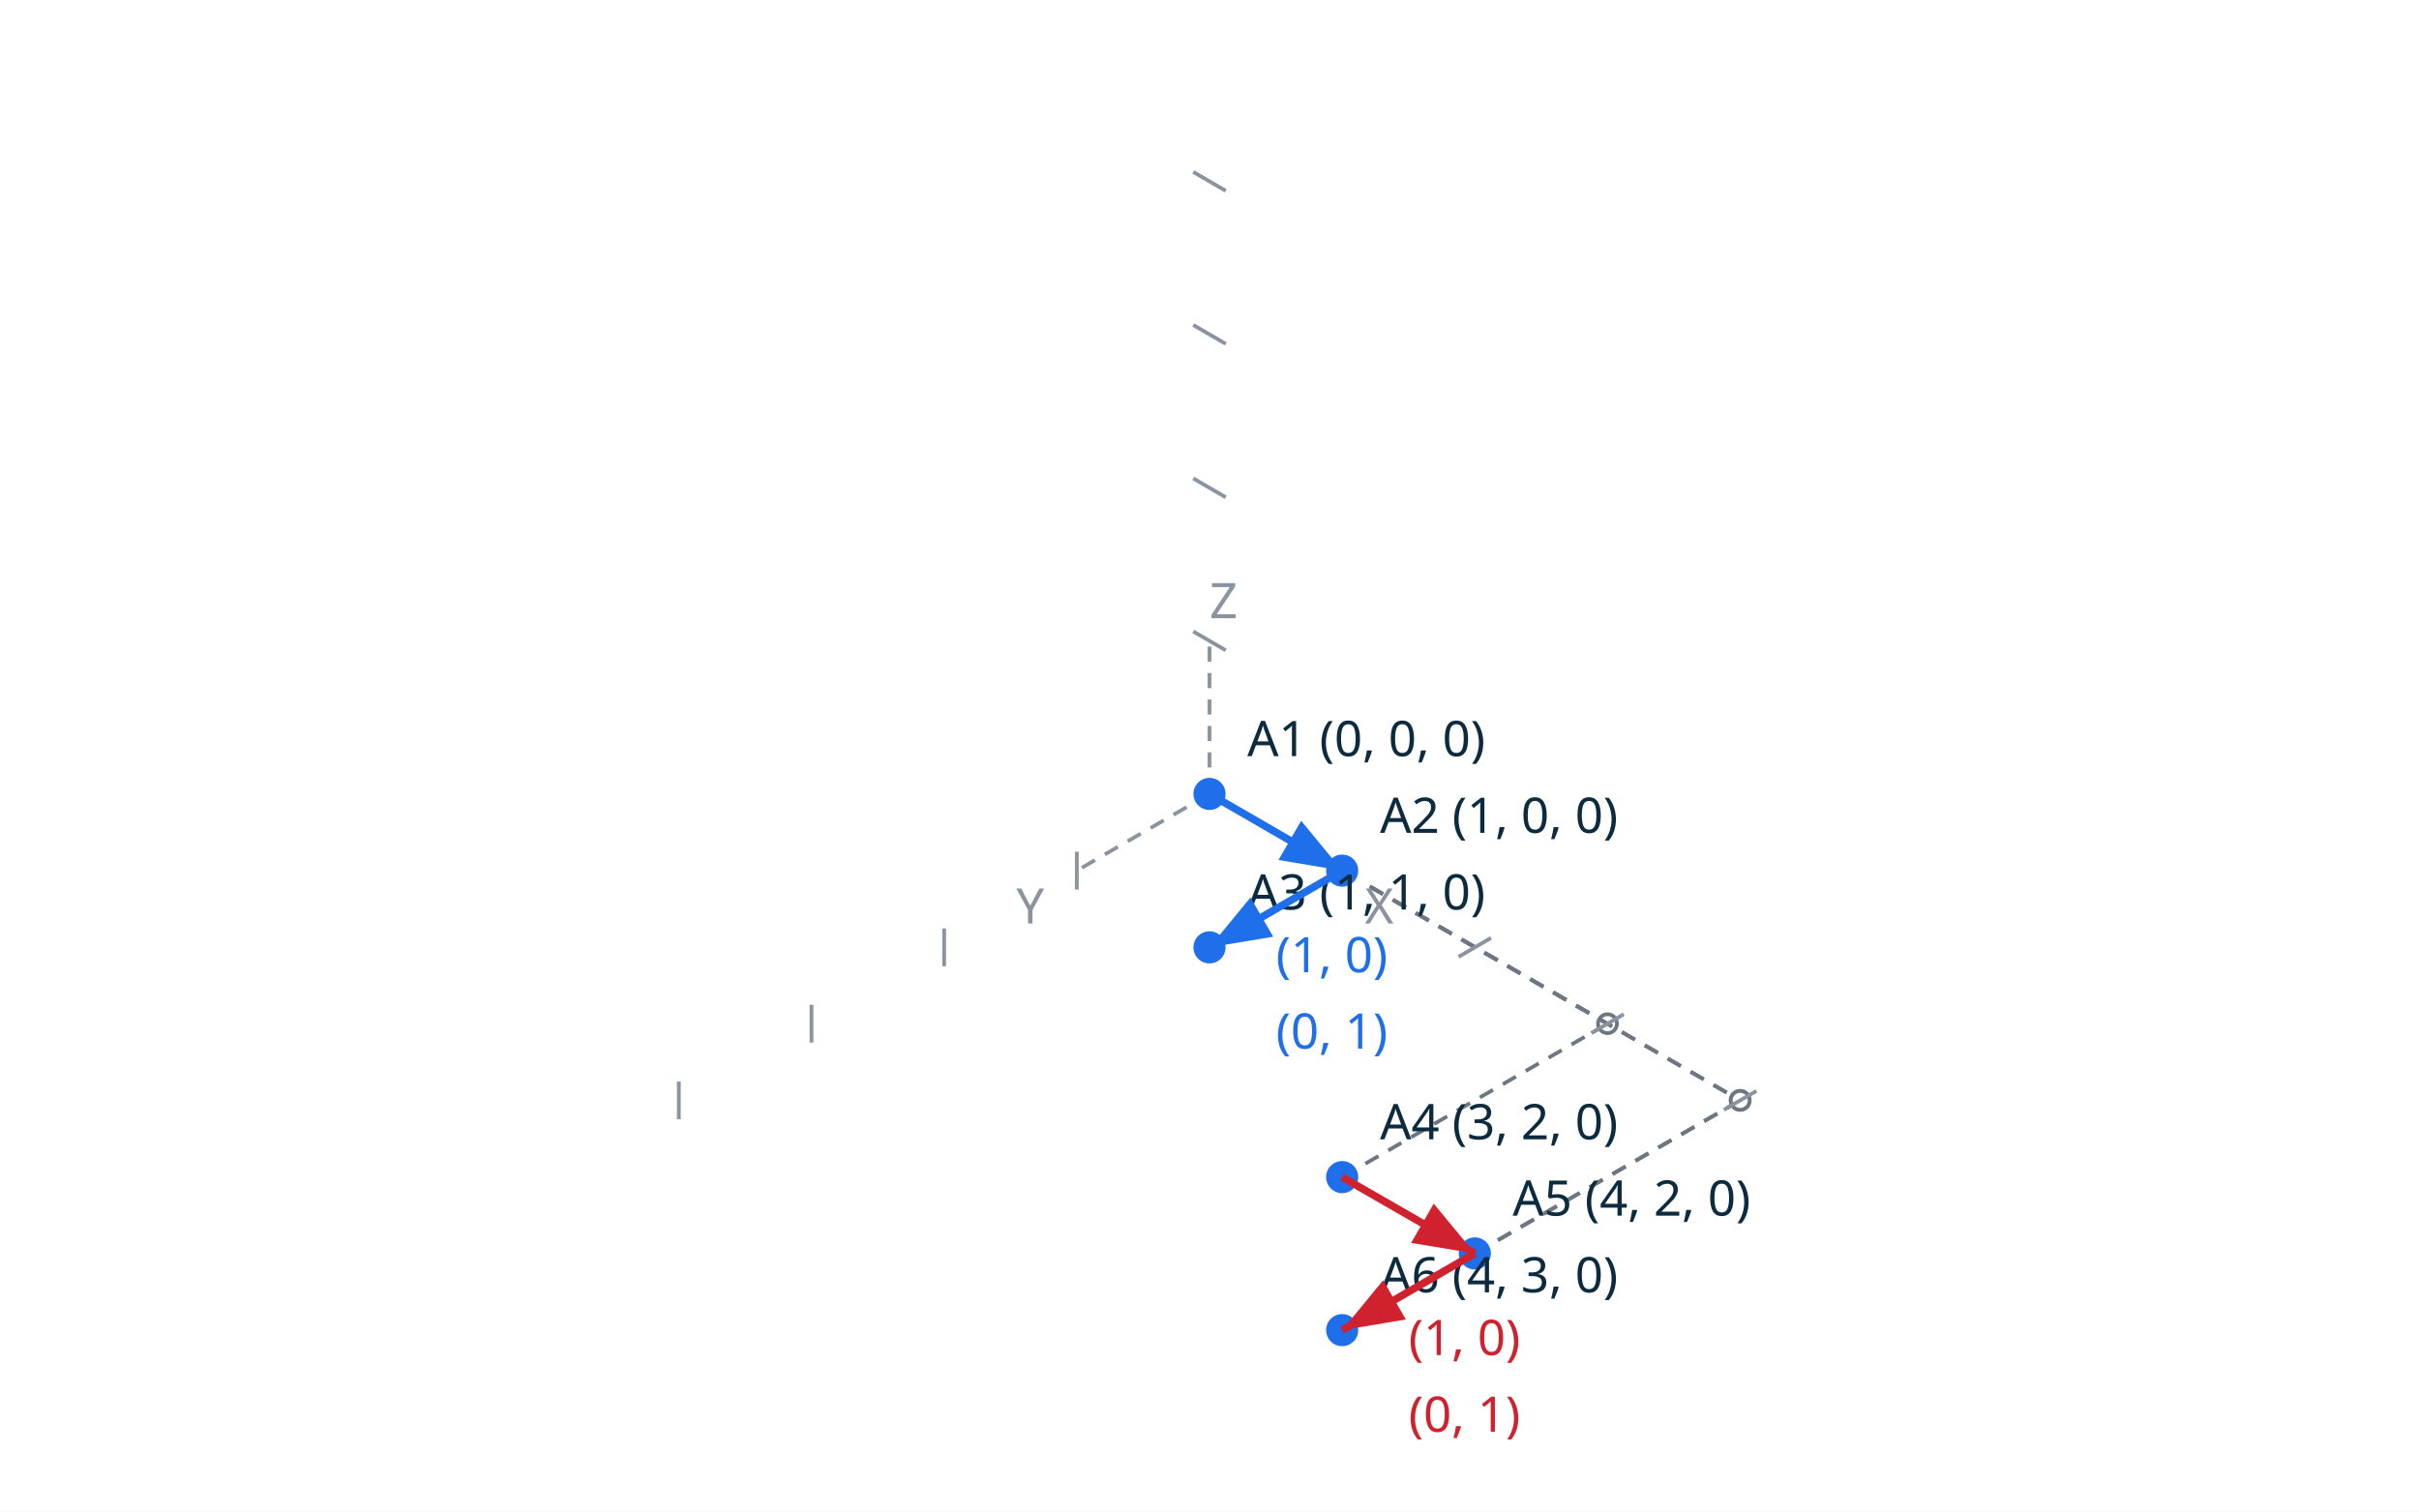
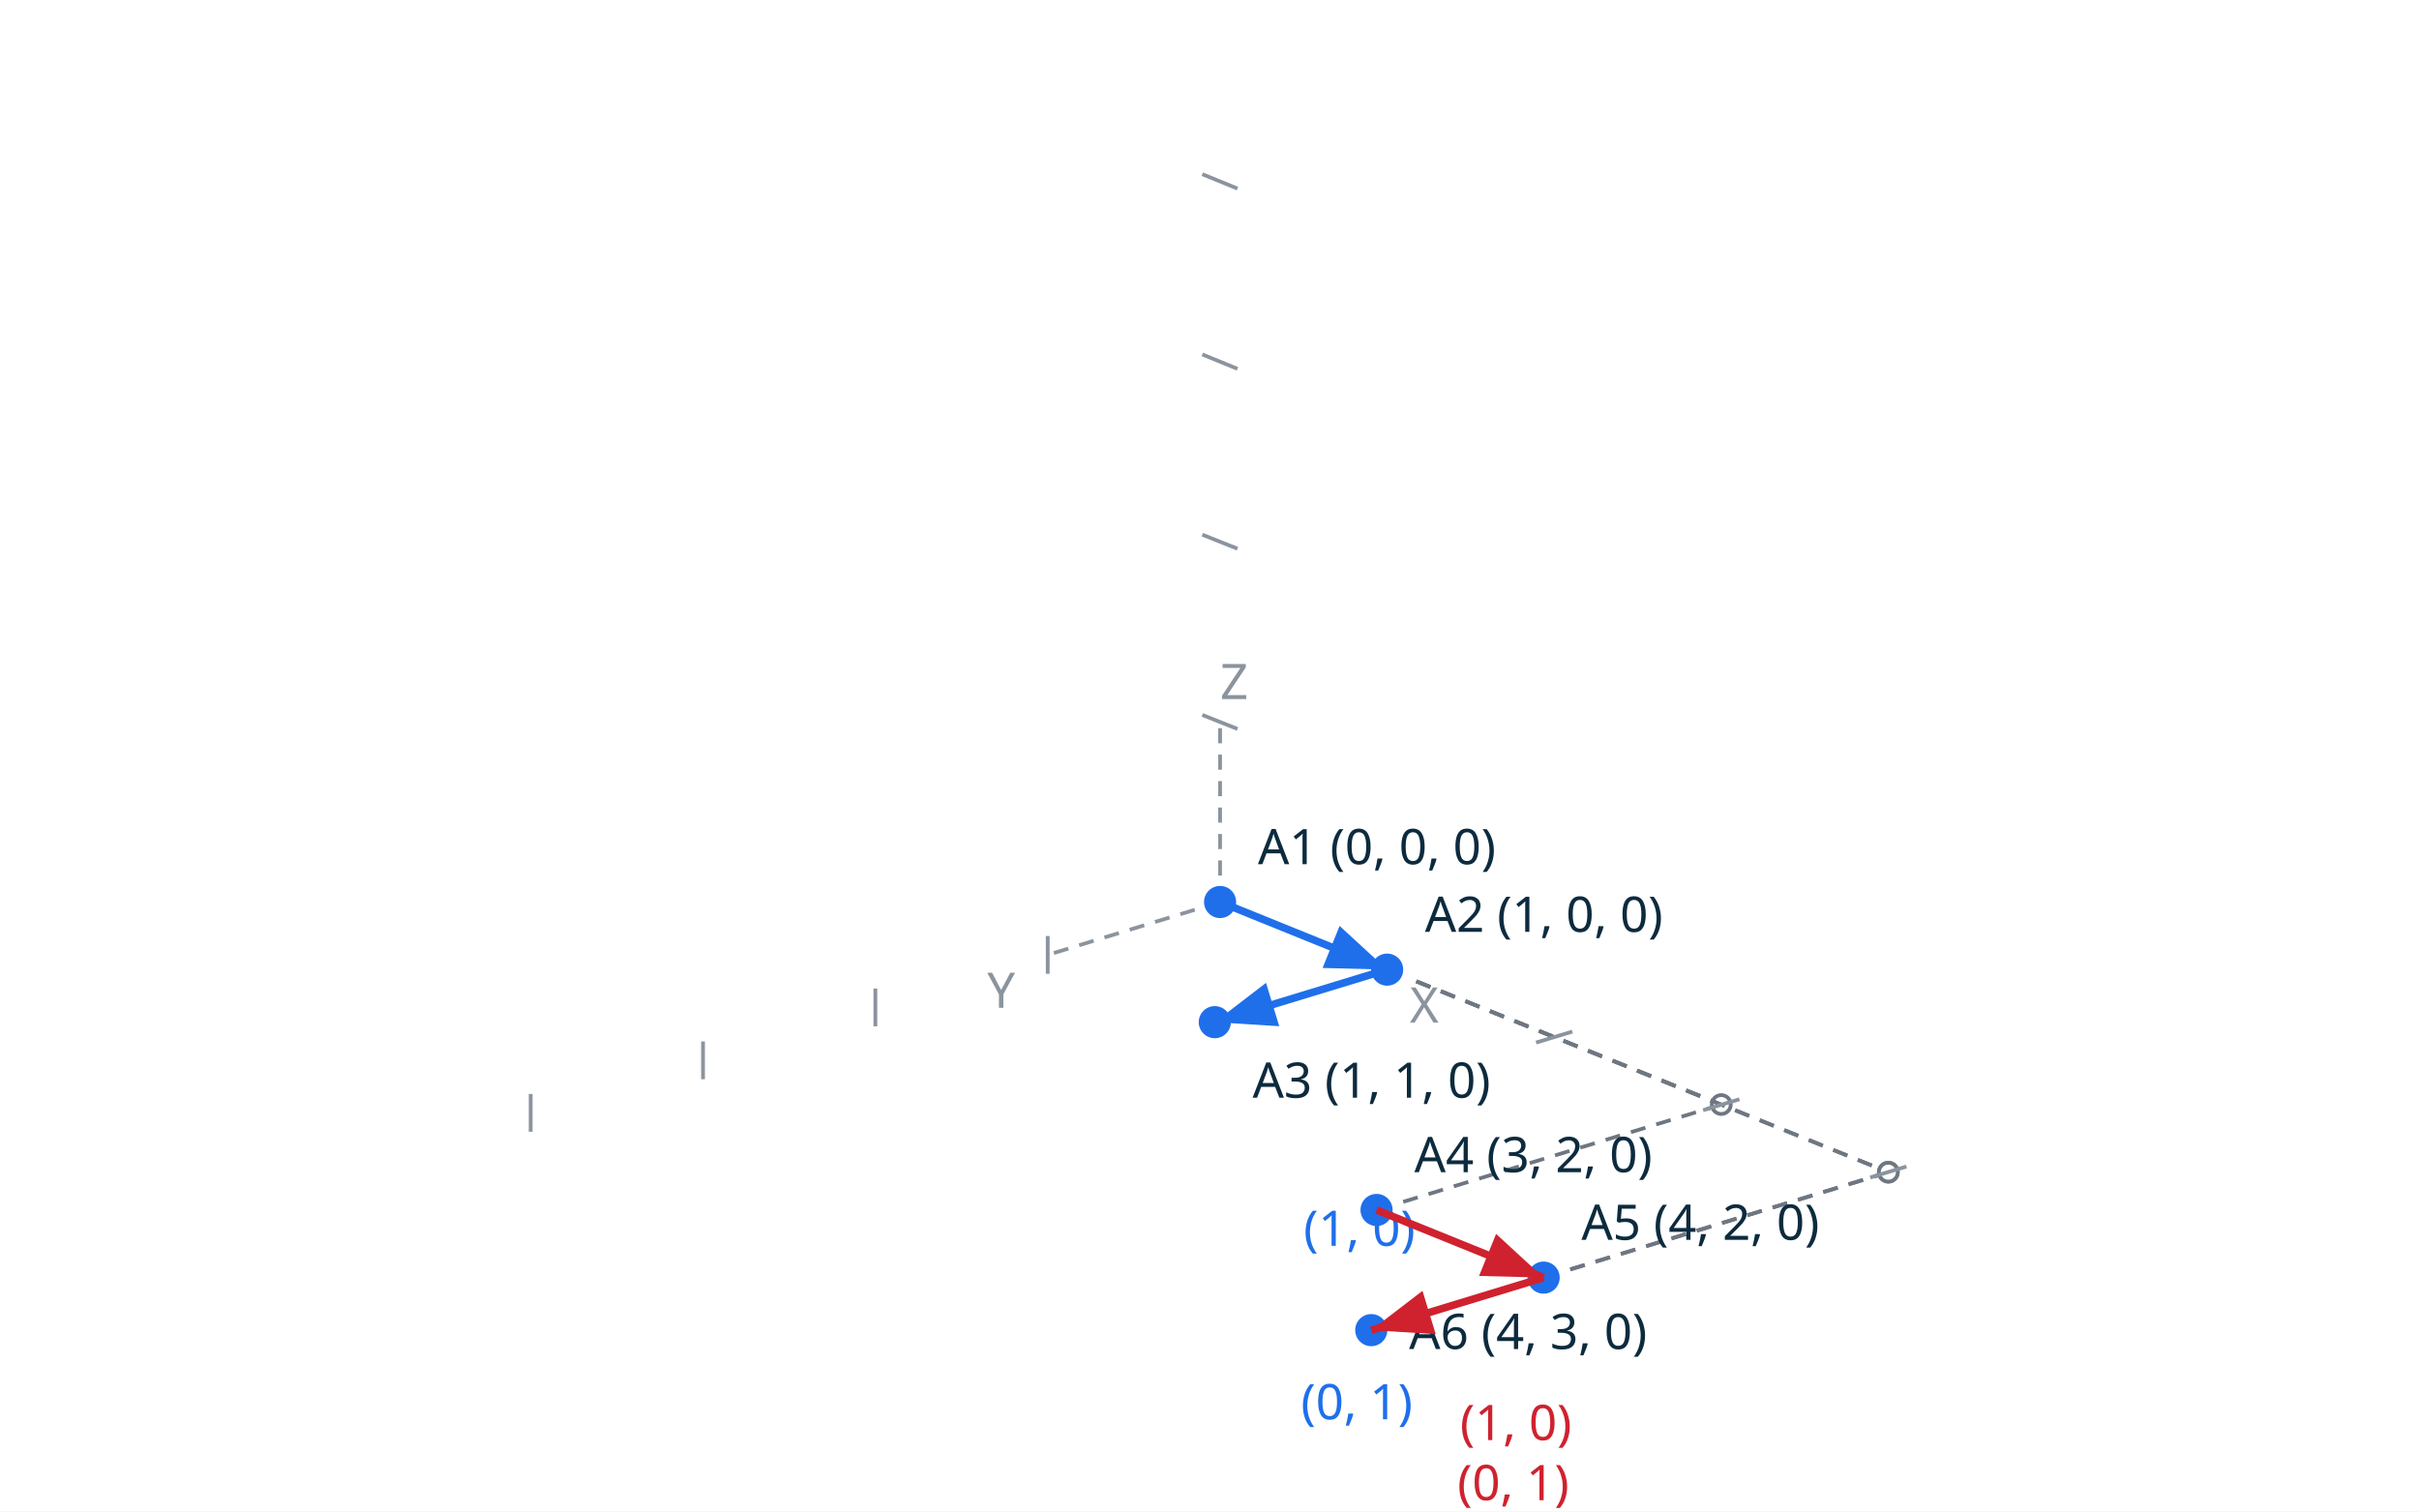
<svg xmlns="http://www.w3.org/2000/svg" viewBox="0 0 640 400" width="640" height="400">
  <rect width="640" height="400" fill="#ffffff" />
-   <circle cx="320.0" cy="210.1" r="2.5" fill="#ffffff" stroke="#6e7781" stroke-width="1.0" />
-   <circle cx="320.0" cy="210.1" r="2.5" fill="#ffffff" stroke="#6e7781" stroke-width="1.0" />
-   <line x1="320.0" y1="210.1" x2="355.1" y2="230.4" stroke="#6e7781" stroke-width="1.0" stroke-dasharray="4 3" />
-   <circle cx="355.1" cy="230.4" r="2.5" fill="#ffffff" stroke="#6e7781" stroke-width="1.0" />
-   <circle cx="355.1" cy="230.4" r="2.5" fill="#ffffff" stroke="#6e7781" stroke-width="1.0" />
-   <line x1="320.0" y1="210.1" x2="355.1" y2="230.4" stroke="#6e7781" stroke-width="1.0" stroke-dasharray="4 3" />
-   <line x1="355.1" y1="230.4" x2="320.0" y2="250.7" stroke="#6e7781" stroke-width="1.0" stroke-dasharray="4 3" />
-   <circle cx="355.1" cy="230.4" r="2.5" fill="#ffffff" stroke="#6e7781" stroke-width="1.0" />
-   <circle cx="320.0" cy="250.7" r="2.5" fill="#ffffff" stroke="#6e7781" stroke-width="1.0" />
-   <line x1="320.0" y1="210.1" x2="425.3" y2="270.9" stroke="#6e7781" stroke-width="1.0" stroke-dasharray="4 3" />
-   <line x1="425.3" y1="270.9" x2="355.1" y2="311.5" stroke="#6e7781" stroke-width="1.0" stroke-dasharray="4 3" />
-   <circle cx="425.3" cy="270.9" r="2.5" fill="#ffffff" stroke="#6e7781" stroke-width="1.0" />
-   <circle cx="355.1" cy="311.5" r="2.5" fill="#ffffff" stroke="#6e7781" stroke-width="1.0" />
-   <line x1="320.0" y1="210.1" x2="460.4" y2="291.2" stroke="#6e7781" stroke-width="1.0" stroke-dasharray="4 3" />
-   <line x1="460.4" y1="291.2" x2="390.2" y2="331.7" stroke="#6e7781" stroke-width="1.0" stroke-dasharray="4 3" />
-   <circle cx="460.4" cy="291.2" r="2.5" fill="#ffffff" stroke="#6e7781" stroke-width="1.0" />
-   <circle cx="390.2" cy="331.7" r="2.5" fill="#ffffff" stroke="#6e7781" stroke-width="1.0" />
-   <line x1="320.0" y1="210.1" x2="460.4" y2="291.2" stroke="#6e7781" stroke-width="1.0" stroke-dasharray="4 3" />
-   <line x1="460.4" y1="291.2" x2="355.1" y2="352.0" stroke="#6e7781" stroke-width="1.0" stroke-dasharray="4 3" />
-   <circle cx="460.4" cy="291.2" r="2.5" fill="#ffffff" stroke="#6e7781" stroke-width="1.0" />
-   <circle cx="355.1" cy="352.0" r="2.5" fill="#ffffff" stroke="#6e7781" stroke-width="1.0" />
-   <line x1="320.0" y1="210.1" x2="355.1" y2="230.4" stroke="#8b949e" stroke-width="1.0" stroke-dasharray="4 3" />
-   <text x="361.1" y="244.4" fill="#8b949e" font-family="sans-serif" font-size="13">X</text>
-   <line x1="320.0" y1="210.1" x2="284.9" y2="230.4" stroke="#8b949e" stroke-width="1.0" stroke-dasharray="4 3" />
-   <text x="268.9" y="244.4" fill="#8b949e" font-family="sans-serif" font-size="13">Y</text>
-   <line x1="320.0" y1="210.1" x2="320.0" y2="169.6" stroke="#8b949e" stroke-width="1.0" stroke-dasharray="4 3" />
-   <text x="320.0" y="163.6" fill="#8b949e" font-family="sans-serif" font-size="13">Z</text>
-   <circle cx="320.0" cy="210.1" r="2.5" fill="#8b949e" />
-   <line x1="359.4" y1="227.9" x2="350.8" y2="232.9" stroke="#8b949e" stroke-width="1.0" />
-   <line x1="394.5" y1="248.2" x2="385.9" y2="253.2" stroke="#8b949e" stroke-width="1.0" />
-   <line x1="429.6" y1="268.4" x2="421.0" y2="273.4" stroke="#8b949e" stroke-width="1.0" />
-   <line x1="464.7" y1="288.7" x2="456.1" y2="293.7" stroke="#8b949e" stroke-width="1.0" />
-   <line x1="284.9" y1="235.4" x2="284.9" y2="225.4" stroke="#8b949e" stroke-width="1.0" />
-   <line x1="249.8" y1="255.7" x2="249.8" y2="245.7" stroke="#8b949e" stroke-width="1.0" />
-   <line x1="214.7" y1="275.9" x2="214.7" y2="265.9" stroke="#8b949e" stroke-width="1.0" />
-   <line x1="179.6" y1="296.2" x2="179.6" y2="286.2" stroke="#8b949e" stroke-width="1.0" />
-   <line x1="315.7" y1="167.1" x2="324.3" y2="172.1" stroke="#8b949e" stroke-width="1.0" />
-   <line x1="315.7" y1="126.6" x2="324.3" y2="131.6" stroke="#8b949e" stroke-width="1.0" />
-   <line x1="315.7" y1="86.0" x2="324.3" y2="91.0" stroke="#8b949e" stroke-width="1.0" />
-   <line x1="315.7" y1="45.5" x2="324.3" y2="50.5" stroke="#8b949e" stroke-width="1.0" />
-   <circle cx="320.0" cy="210.1" r="5.0" fill="#1f6feb" stroke="#ffffff" stroke-width="1.5" />
-   <text x="330.0" y="200.1" fill="#0d2b3e" font-family="sans-serif" font-size="13">A1 (0, 0, 0)</text>
-   <circle cx="355.1" cy="230.4" r="5.0" fill="#1f6feb" stroke="#ffffff" stroke-width="1.5" />
-   <text x="365.1" y="220.4" fill="#0d2b3e" font-family="sans-serif" font-size="13">A2 (1, 0, 0)</text>
-   <circle cx="320.0" cy="250.7" r="5.0" fill="#1f6feb" stroke="#ffffff" stroke-width="1.5" />
-   <text x="330.0" y="240.7" fill="#0d2b3e" font-family="sans-serif" font-size="13">A3 (1, 1, 0)</text>
-   <circle cx="355.1" cy="311.5" r="5.0" fill="#1f6feb" stroke="#ffffff" stroke-width="1.5" />
-   <text x="365.1" y="301.5" fill="#0d2b3e" font-family="sans-serif" font-size="13">A4 (3, 2, 0)</text>
-   <circle cx="390.2" cy="331.7" r="5.0" fill="#1f6feb" stroke="#ffffff" stroke-width="1.5" />
-   <text x="400.2" y="321.7" fill="#0d2b3e" font-family="sans-serif" font-size="13">A5 (4, 2, 0)</text>
-   <circle cx="355.1" cy="352.0" r="5.0" fill="#1f6feb" stroke="#ffffff" stroke-width="1.5" />
-   <text x="365.1" y="342.0" fill="#0d2b3e" font-family="sans-serif" font-size="13">A6 (4, 3, 0)</text>
+   <circle cx="322.8" cy="238.7" r="2.5" fill="#ffffff" stroke="#6e7781" stroke-width="1.0" />
+   <circle cx="322.8" cy="238.7" r="2.5" fill="#ffffff" stroke="#6e7781" stroke-width="1.0" />
+   <line x1="322.8" y1="238.7" x2="367.0" y2="256.6" stroke="#6e7781" stroke-width="1.0" stroke-dasharray="4 3" />
+   <circle cx="367.0" cy="256.6" r="2.5" fill="#ffffff" stroke="#6e7781" stroke-width="1.0" />
+   <circle cx="367.0" cy="256.6" r="2.5" fill="#ffffff" stroke="#6e7781" stroke-width="1.0" />
+   <line x1="322.8" y1="238.7" x2="367.0" y2="256.6" stroke="#6e7781" stroke-width="1.0" stroke-dasharray="4 3" />
+   <line x1="367.0" y1="256.6" x2="321.4" y2="270.5" stroke="#6e7781" stroke-width="1.0" stroke-dasharray="4 3" />
+   <circle cx="367.0" cy="256.6" r="2.5" fill="#ffffff" stroke="#6e7781" stroke-width="1.0" />
+   <circle cx="321.4" cy="270.5" r="2.5" fill="#ffffff" stroke="#6e7781" stroke-width="1.0" />
+   <line x1="322.8" y1="238.7" x2="455.4" y2="292.3" stroke="#6e7781" stroke-width="1.0" stroke-dasharray="4 3" />
+   <line x1="455.4" y1="292.3" x2="364.2" y2="320.2" stroke="#6e7781" stroke-width="1.0" stroke-dasharray="4 3" />
+   <circle cx="455.4" cy="292.3" r="2.5" fill="#ffffff" stroke="#6e7781" stroke-width="1.0" />
+   <circle cx="364.2" cy="320.2" r="2.5" fill="#ffffff" stroke="#6e7781" stroke-width="1.0" />
+   <line x1="322.8" y1="238.7" x2="499.6" y2="310.2" stroke="#6e7781" stroke-width="1.0" stroke-dasharray="4 3" />
+   <line x1="499.6" y1="310.2" x2="408.4" y2="338.1" stroke="#6e7781" stroke-width="1.0" stroke-dasharray="4 3" />
+   <circle cx="499.6" cy="310.2" r="2.5" fill="#ffffff" stroke="#6e7781" stroke-width="1.0" />
+   <circle cx="408.4" cy="338.1" r="2.5" fill="#ffffff" stroke="#6e7781" stroke-width="1.0" />
+   <line x1="322.8" y1="238.7" x2="499.6" y2="310.2" stroke="#6e7781" stroke-width="1.0" stroke-dasharray="4 3" />
+   <line x1="499.6" y1="310.2" x2="362.8" y2="352.0" stroke="#6e7781" stroke-width="1.0" stroke-dasharray="4 3" />
+   <circle cx="499.6" cy="310.2" r="2.5" fill="#ffffff" stroke="#6e7781" stroke-width="1.0" />
+   <circle cx="362.8" cy="352.0" r="2.5" fill="#ffffff" stroke="#6e7781" stroke-width="1.0" />
+   <line x1="322.8" y1="238.7" x2="367.0" y2="256.6" stroke="#8b949e" stroke-width="1.0" stroke-dasharray="4 3" />
+   <text x="373.0" y="270.6" fill="#8b949e" font-family="sans-serif" font-size="13">X</text>
+   <line x1="322.8" y1="238.7" x2="277.2" y2="252.7" stroke="#8b949e" stroke-width="1.0" stroke-dasharray="4 3" />
+   <text x="261.2" y="266.7" fill="#8b949e" font-family="sans-serif" font-size="13">Y</text>
+   <line x1="322.8" y1="238.7" x2="322.8" y2="191.0" stroke="#8b949e" stroke-width="1.0" stroke-dasharray="4 3" />
+   <text x="322.8" y="185.0" fill="#8b949e" font-family="sans-serif" font-size="13">Z</text>
+   <circle cx="322.8" cy="238.7" r="2.5" fill="#8b949e" />
+   <line x1="371.8" y1="255.1" x2="362.2" y2="258.1" stroke="#8b949e" stroke-width="1.0" />
+   <line x1="416.0" y1="273.0" x2="406.4" y2="275.9" stroke="#8b949e" stroke-width="1.0" />
+   <line x1="460.2" y1="290.9" x2="450.6" y2="293.8" stroke="#8b949e" stroke-width="1.0" />
+   <line x1="504.4" y1="308.7" x2="494.8" y2="311.6" stroke="#8b949e" stroke-width="1.0" />
+   <line x1="277.2" y1="257.7" x2="277.2" y2="247.7" stroke="#8b949e" stroke-width="1.0" />
+   <line x1="231.6" y1="271.6" x2="231.6" y2="261.6" stroke="#8b949e" stroke-width="1.0" />
+   <line x1="186.0" y1="285.6" x2="186.0" y2="275.6" stroke="#8b949e" stroke-width="1.0" />
+   <line x1="140.4" y1="299.5" x2="140.4" y2="289.5" stroke="#8b949e" stroke-width="1.0" />
+   <line x1="318.1" y1="189.2" x2="327.4" y2="192.9" stroke="#8b949e" stroke-width="1.0" />
+   <line x1="318.1" y1="141.5" x2="327.4" y2="145.2" stroke="#8b949e" stroke-width="1.0" />
+   <line x1="318.1" y1="93.8" x2="327.4" y2="97.6" stroke="#8b949e" stroke-width="1.0" />
+   <line x1="318.1" y1="46.1" x2="327.4" y2="49.9" stroke="#8b949e" stroke-width="1.0" />
+   <circle cx="322.8" cy="238.7" r="5.0" fill="#1f6feb" stroke="#ffffff" stroke-width="1.5" />
+   <text x="332.8" y="228.7" fill="#0d2b3e" font-family="sans-serif" font-size="13">A1 (0, 0, 0)</text>
+   <circle cx="367.0" cy="256.6" r="5.0" fill="#1f6feb" stroke="#ffffff" stroke-width="1.5" />
+   <text x="377.0" y="246.6" fill="#0d2b3e" font-family="sans-serif" font-size="13">A2 (1, 0, 0)</text>
+   <circle cx="321.4" cy="270.5" r="5.0" fill="#1f6feb" stroke="#ffffff" stroke-width="1.5" />
+   <text x="331.4" y="290.5" fill="#0d2b3e" font-family="sans-serif" font-size="13">A3 (1, 1, 0)</text>
+   <circle cx="364.2" cy="320.2" r="5.0" fill="#1f6feb" stroke="#ffffff" stroke-width="1.5" />
+   <text x="374.2" y="310.2" fill="#0d2b3e" font-family="sans-serif" font-size="13">A4 (3, 2, 0)</text>
+   <circle cx="408.4" cy="338.1" r="5.0" fill="#1f6feb" stroke="#ffffff" stroke-width="1.5" />
+   <text x="418.4" y="328.1" fill="#0d2b3e" font-family="sans-serif" font-size="13">A5 (4, 2, 0)</text>
+   <circle cx="362.8" cy="352.0" r="5.0" fill="#1f6feb" stroke="#ffffff" stroke-width="1.5" />
+   <text x="372.8" y="357.0" fill="#0d2b3e" font-family="sans-serif" font-size="13">A6 (4, 3, 0)</text>
  <defs>
    <marker id="arrow" markerWidth="10" markerHeight="10" refX="8" refY="3" orient="auto">
      <path d="M0,0 L8,3 L0,6 z" fill="#1a7f37" />
    </marker>
    <marker id="arrow1" markerWidth="10" markerHeight="10" refX="8" refY="3" orient="auto">
      <path d="M0,0 L8,3 L0,6 z" fill="#1f6feb" />
    </marker>
    <marker id="arrow2" markerWidth="10" markerHeight="10" refX="8" refY="3" orient="auto">
      <path d="M0,0 L8,3 L0,6 z" fill="#cf222e" />
    </marker>
  </defs>
-   <line x1="320.0" y1="210.1" x2="355.1" y2="230.4" stroke="#1f6feb" stroke-width="2.0" marker-end="url(#arrow1)" />
-   <text x="337.6" y="257.3" fill="#1f6feb" font-family="sans-serif" font-size="13">(1, 0)</text>
-   <line x1="355.1" y1="230.4" x2="320.0" y2="250.7" stroke="#1f6feb" stroke-width="2.0" marker-end="url(#arrow1)" />
-   <text x="337.6" y="277.5" fill="#1f6feb" font-family="sans-serif" font-size="13">(0, 1)</text>
-   <line x1="355.1" y1="311.5" x2="390.2" y2="331.7" stroke="#cf222e" stroke-width="2.0" marker-end="url(#arrow2)" />
-   <text x="372.7" y="358.6" fill="#cf222e" font-family="sans-serif" font-size="13">(1, 0)</text>
-   <line x1="390.2" y1="331.7" x2="355.1" y2="352.0" stroke="#cf222e" stroke-width="2.0" marker-end="url(#arrow2)" />
-   <text x="372.7" y="378.9" fill="#cf222e" font-family="sans-serif" font-size="13">(0, 1)</text>
+   <line x1="322.8" y1="238.7" x2="367.0" y2="256.6" stroke="#1f6feb" stroke-width="2.0" marker-end="url(#arrow1)" />
+   <text x="344.9" y="329.7" fill="#1f6feb" font-family="sans-serif" font-size="13">(1, 0)</text>
+   <line x1="367.0" y1="256.6" x2="321.4" y2="270.5" stroke="#1f6feb" stroke-width="2.0" marker-end="url(#arrow1)" />
+   <text x="344.2" y="375.6" fill="#1f6feb" font-family="sans-serif" font-size="13">(0, 1)</text>
+   <line x1="364.2" y1="320.2" x2="408.4" y2="338.1" stroke="#cf222e" stroke-width="2.0" marker-end="url(#arrow2)" />
+   <text x="386.3" y="381.1" fill="#cf222e" font-family="sans-serif" font-size="13">(1, 0)</text>
+   <line x1="408.4" y1="338.1" x2="362.8" y2="352.0" stroke="#cf222e" stroke-width="2.0" marker-end="url(#arrow2)" />
+   <text x="385.6" y="397.0" fill="#cf222e" font-family="sans-serif" font-size="13">(0, 1)</text>
</svg>
